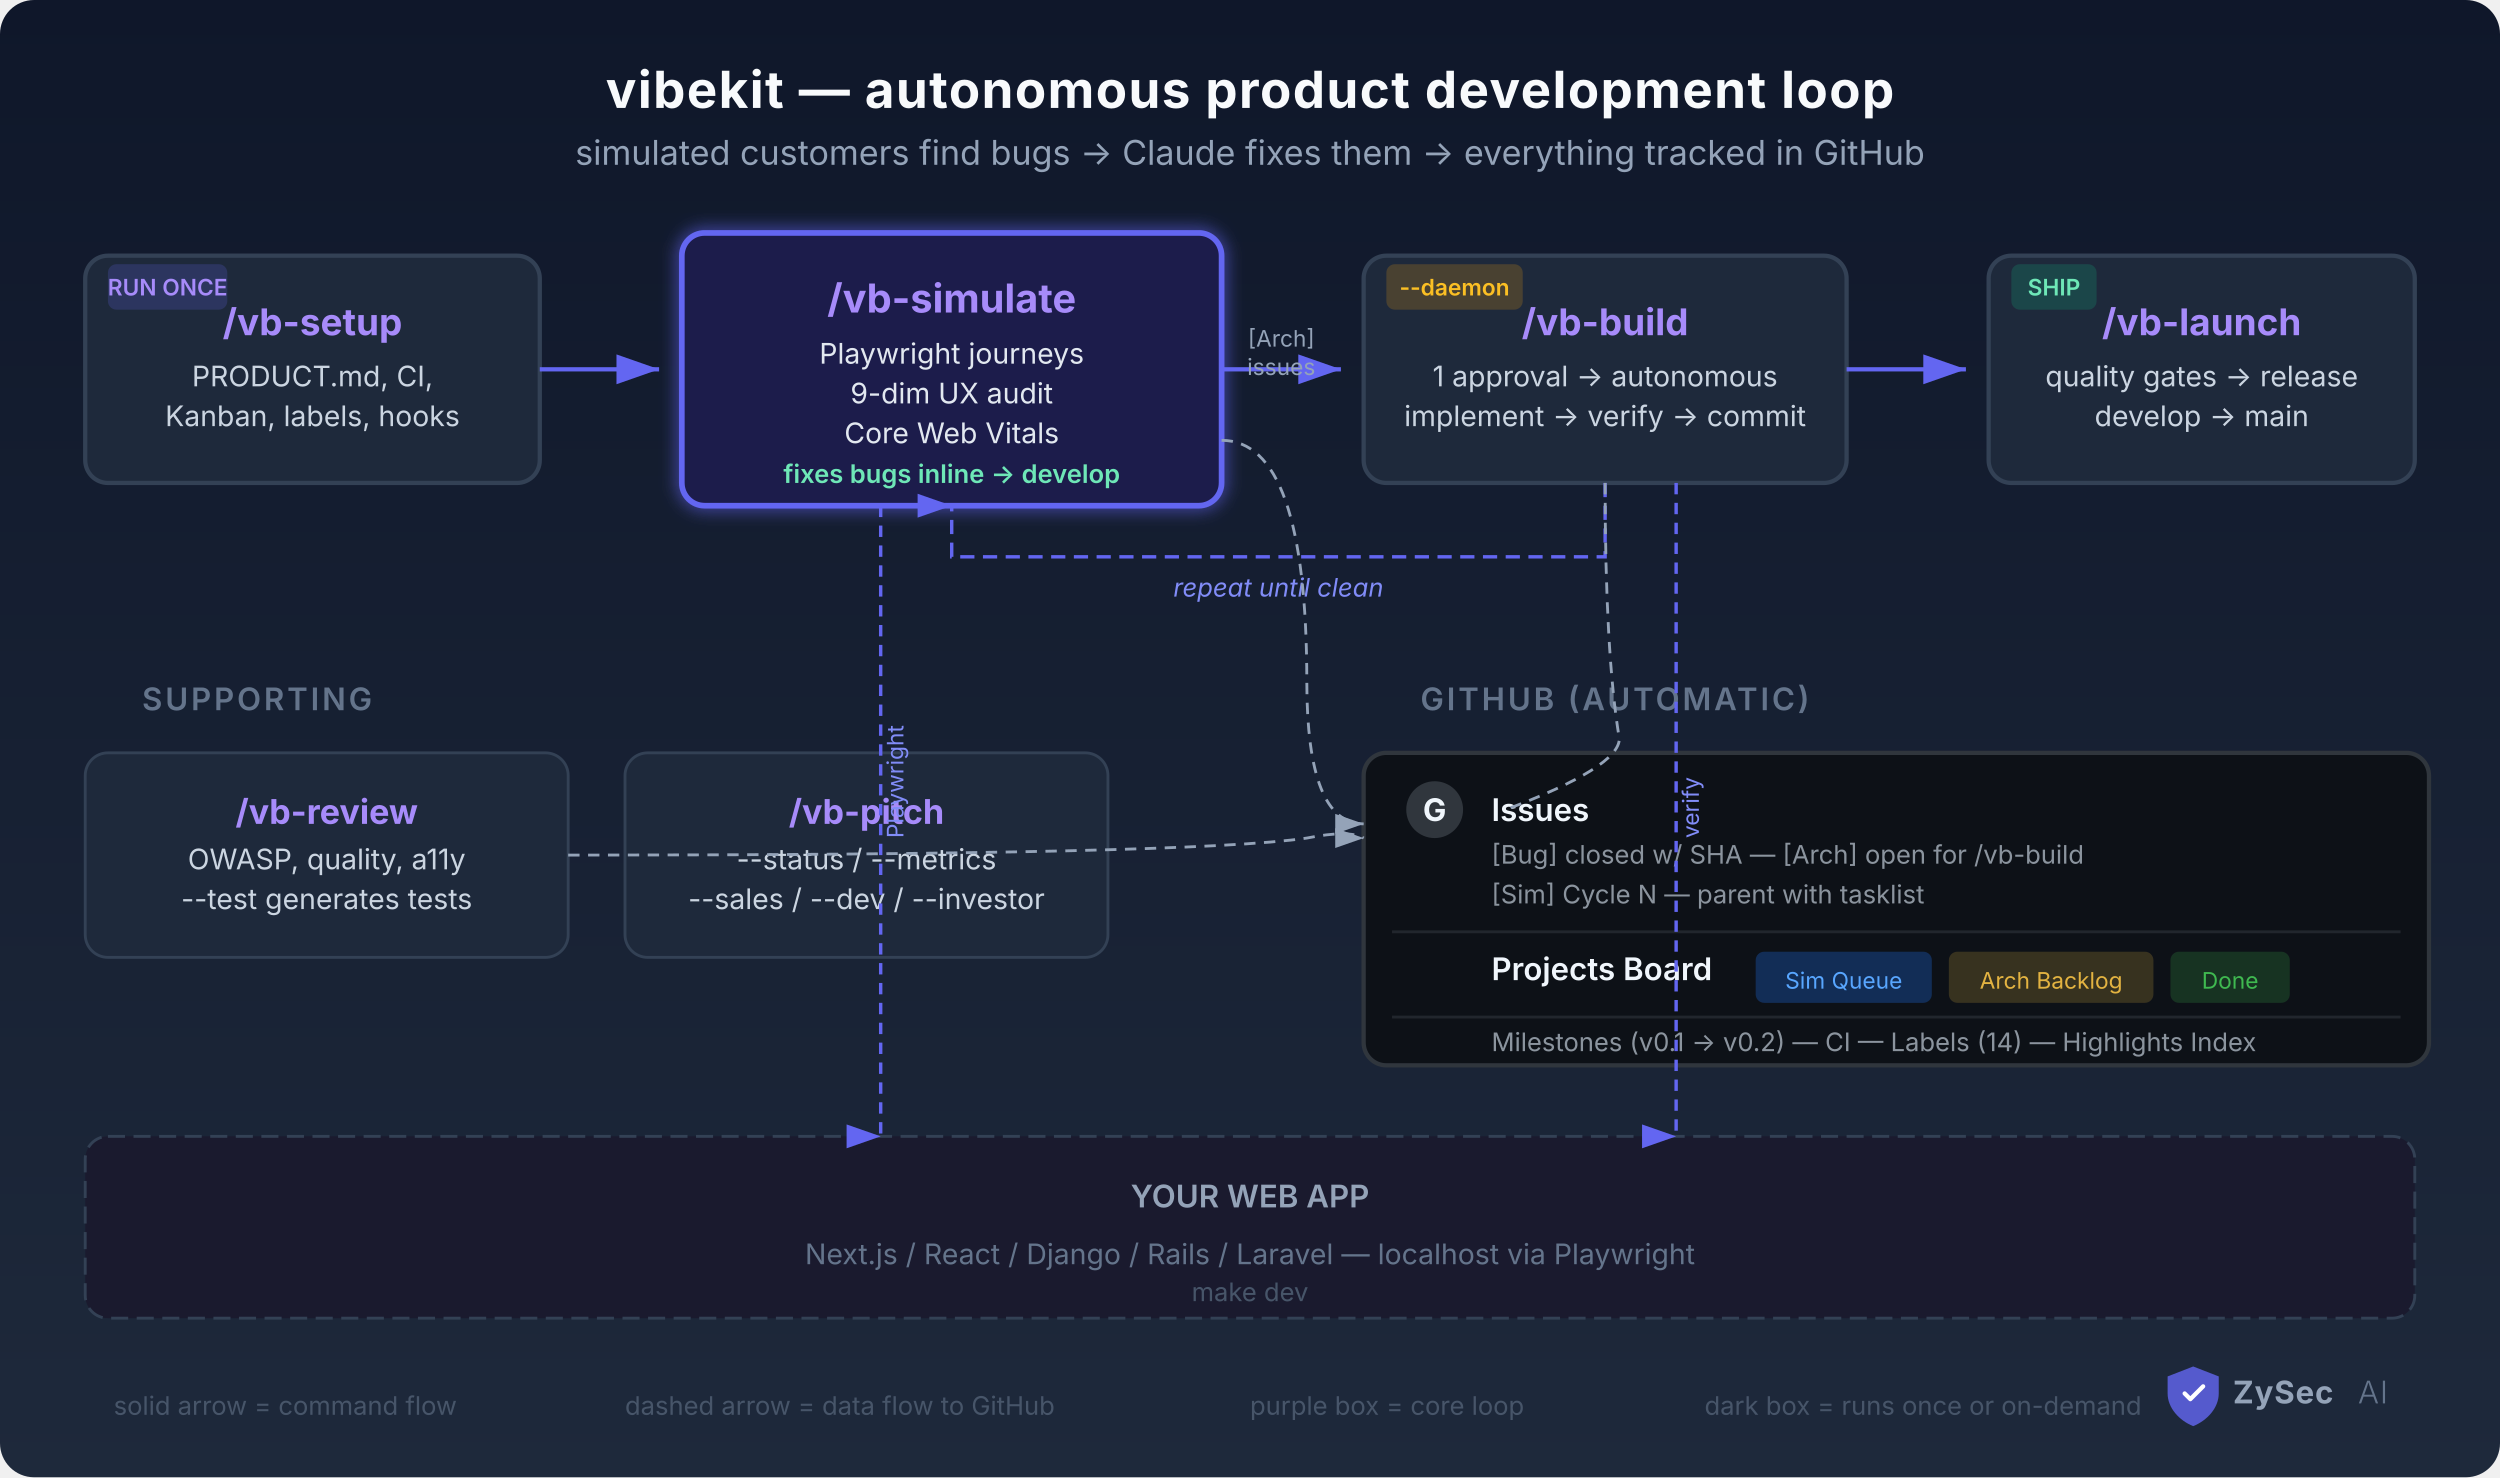
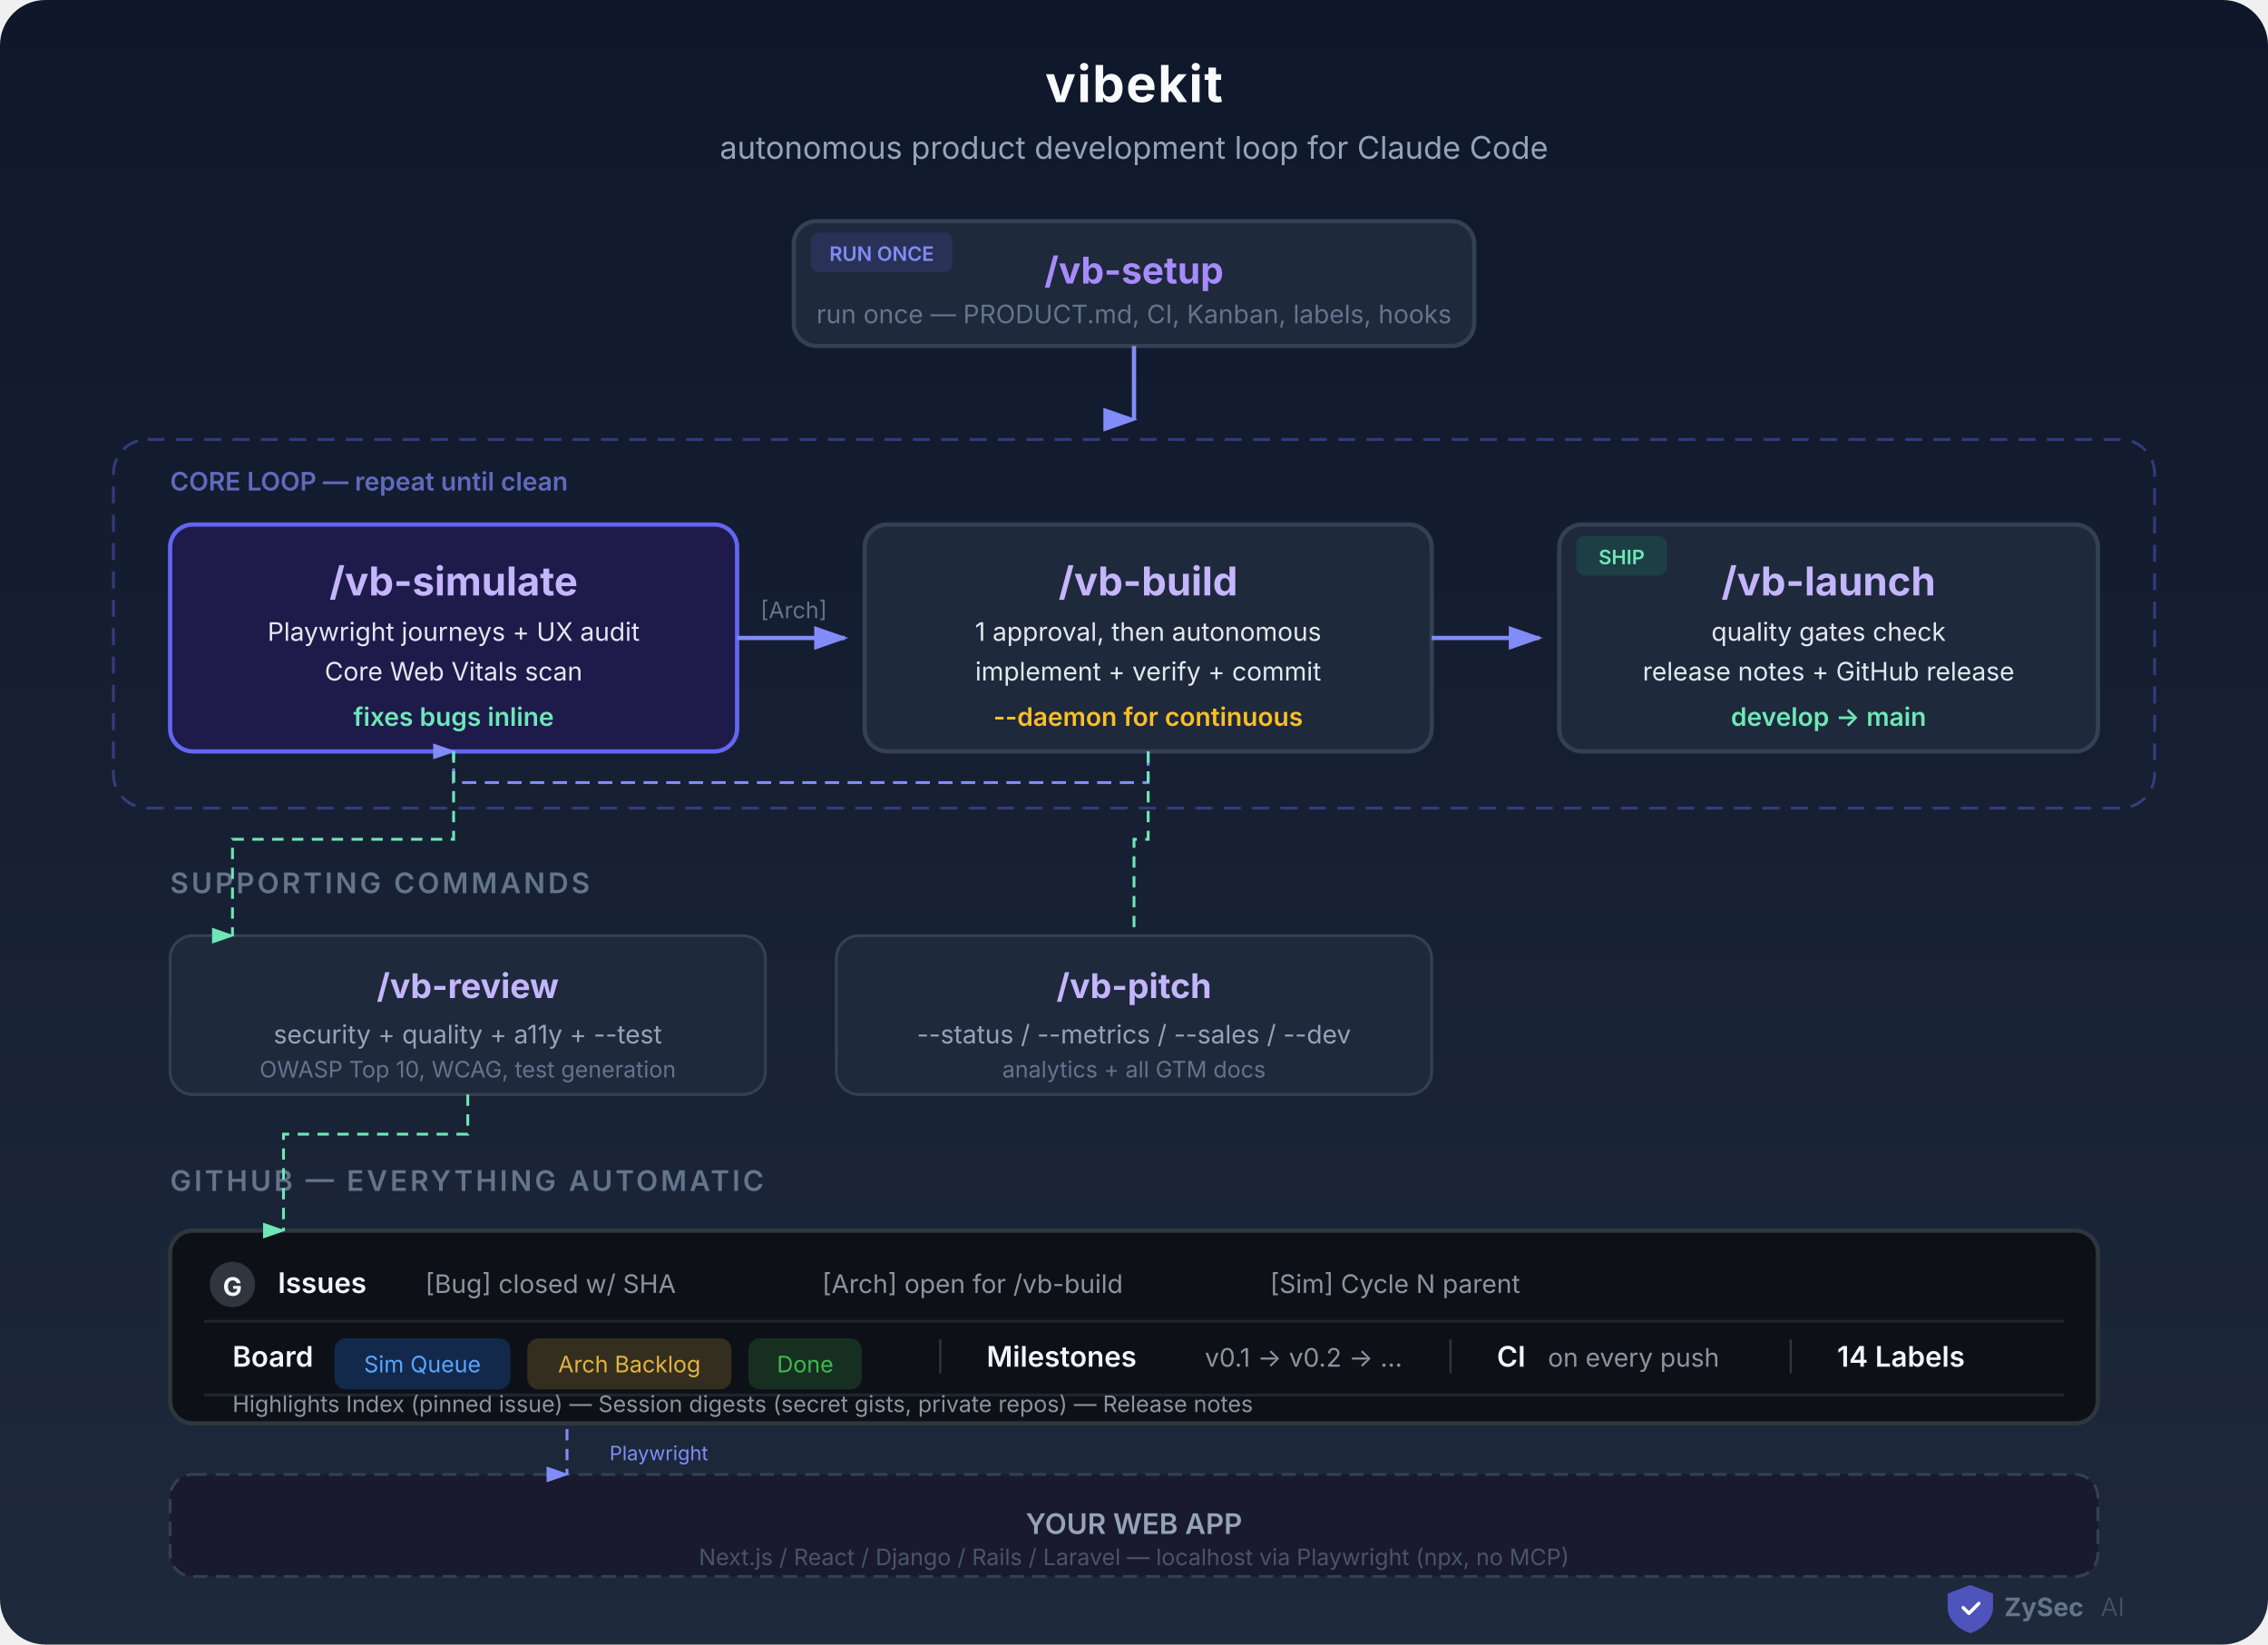
- <svg xmlns="http://www.w3.org/2000/svg" viewBox="0 0 880 520" font-family="system-ui, -apple-system, sans-serif">
+ <svg xmlns="http://www.w3.org/2000/svg" viewBox="0 0 800 580" font-family="system-ui, -apple-system, sans-serif">
  <defs>
-     <marker id="arrow" viewBox="0 0 10 7" refX="10" refY="3.5" markerWidth="10" markerHeight="7" orient="auto-start-auto">
-       <path d="M 0 0 L 10 3.5 L 0 7 z" fill="#6366f1" />
+     <marker id="arr" viewBox="0 0 10 7" refX="9" refY="3.5" markerWidth="8" markerHeight="6" orient="auto-start-auto">
+       <path d="M 0 0 L 10 3.5 L 0 7 z" fill="#818cf8" />
    </marker>
-     <marker id="arrow-gray" viewBox="0 0 10 7" refX="10" refY="3.5" markerWidth="10" markerHeight="7" orient="auto-start-auto">
-       <path d="M 0 0 L 10 3.5 L 0 7 z" fill="#94a3b8" />
+     <marker id="arr-green" viewBox="0 0 10 7" refX="9" refY="3.5" markerWidth="8" markerHeight="6" orient="auto-start-auto">
+       <path d="M 0 0 L 10 3.5 L 0 7 z" fill="#6ee7b7" />
    </marker>
    <linearGradient id="bg" x1="0" y1="0" x2="0" y2="1">
      <stop offset="0%" stop-color="#0f172a" />
      <stop offset="100%" stop-color="#1e293b" />
    </linearGradient>
-     <filter id="glow">
-       <feGaussianBlur stdDeviation="3" result="blur" />
-       <feMerge>
-         <feMergeNode in="blur" />
-         <feMergeNode in="SourceGraphic" />
-       </feMerge>
-     </filter>
  </defs>
-   <rect width="880" height="520" rx="12" fill="url(#bg)" />
-   <text x="440" y="38" text-anchor="middle" fill="#f8fafc" font-size="18" font-weight="700" letter-spacing="0.5">vibekit — autonomous product development loop</text>
-   <text x="440" y="58" text-anchor="middle" fill="#94a3b8" font-size="12">simulated customers find bugs → Claude fixes them → everything tracked in GitHub</text>
-   <rect x="30" y="90" width="160" height="80" rx="8" fill="#1e293b" stroke="#334155" stroke-width="1.5" />
-   <text x="110" y="118" text-anchor="middle" fill="#a78bfa" font-size="13" font-weight="700">/vb-setup</text>
-   <text x="110" y="136" text-anchor="middle" fill="#cbd5e1" font-size="10">PRODUCT.md, CI,</text>
-   <text x="110" y="150" text-anchor="middle" fill="#cbd5e1" font-size="10">Kanban, labels, hooks</text>
-   <rect x="38" y="93" width="42" height="16" rx="3" fill="#6366f1" opacity="0.2" />
-   <text x="59" y="104" text-anchor="middle" fill="#a78bfa" font-size="8" font-weight="600">RUN ONCE</text>
-   <line x1="190" y1="130" x2="232" y2="130" stroke="#6366f1" stroke-width="1.5" marker-end="url(#arrow)" />
-   <rect x="240" y="82" width="190" height="96" rx="8" fill="#1e1b4b" stroke="#6366f1" stroke-width="2" filter="url(#glow)" />
-   <text x="335" y="110" text-anchor="middle" fill="#a78bfa" font-size="14" font-weight="700">/vb-simulate</text>
-   <text x="335" y="128" text-anchor="middle" fill="#e2e8f0" font-size="10">Playwright journeys</text>
-   <text x="335" y="142" text-anchor="middle" fill="#e2e8f0" font-size="10">9-dim UX audit</text>
-   <text x="335" y="156" text-anchor="middle" fill="#e2e8f0" font-size="10">Core Web Vitals</text>
-   <text x="335" y="170" text-anchor="middle" fill="#6ee7b7" font-size="9" font-weight="600">fixes bugs inline → develop</text>
-   <line x1="430" y1="130" x2="472" y2="130" stroke="#6366f1" stroke-width="1.5" marker-end="url(#arrow)" />
-   <text x="451" y="122" text-anchor="middle" fill="#94a3b8" font-size="8">[Arch]</text>
-   <text x="451" y="132" text-anchor="middle" fill="#94a3b8" font-size="8">issues</text>
-   <rect x="480" y="90" width="170" height="80" rx="8" fill="#1e293b" stroke="#334155" stroke-width="1.5" />
-   <text x="565" y="118" text-anchor="middle" fill="#a78bfa" font-size="13" font-weight="700">/vb-build</text>
-   <text x="565" y="136" text-anchor="middle" fill="#cbd5e1" font-size="10">1 approval → autonomous</text>
-   <text x="565" y="150" text-anchor="middle" fill="#cbd5e1" font-size="10">implement → verify → commit</text>
-   <rect x="488" y="93" width="48" height="16" rx="3" fill="#f59e0b" opacity="0.2" />
-   <text x="512" y="104" text-anchor="middle" fill="#fbbf24" font-size="8" font-weight="600">--daemon</text>
-   <line x1="650" y1="130" x2="692" y2="130" stroke="#6366f1" stroke-width="1.5" marker-end="url(#arrow)" />
-   <rect x="700" y="90" width="150" height="80" rx="8" fill="#1e293b" stroke="#334155" stroke-width="1.5" />
-   <text x="775" y="118" text-anchor="middle" fill="#a78bfa" font-size="13" font-weight="700">/vb-launch</text>
-   <text x="775" y="136" text-anchor="middle" fill="#cbd5e1" font-size="10">quality gates → release</text>
-   <text x="775" y="150" text-anchor="middle" fill="#cbd5e1" font-size="10">develop → main</text>
-   <rect x="708" y="93" width="30" height="16" rx="3" fill="#10b981" opacity="0.2" />
-   <text x="723" y="104" text-anchor="middle" fill="#6ee7b7" font-size="8" font-weight="600">SHIP</text>
-   <path d="M 565 170 L 565 196 L 335 196 L 335 178" stroke="#6366f1" stroke-width="1.2" stroke-dasharray="5,3" fill="none" marker-end="url(#arrow)" />
-   <text x="450" y="210" text-anchor="middle" fill="#818cf8" font-size="9" font-style="italic">repeat until clean</text>
-   <text x="50" y="250" fill="#64748b" font-size="11" font-weight="600" letter-spacing="1">SUPPORTING</text>
-   <rect x="30" y="265" width="170" height="72" rx="8" fill="#1e293b" stroke="#334155" stroke-width="1" />
-   <text x="115" y="290" text-anchor="middle" fill="#a78bfa" font-size="12" font-weight="700">/vb-review</text>
-   <text x="115" y="306" text-anchor="middle" fill="#cbd5e1" font-size="10">OWASP, quality, a11y</text>
-   <text x="115" y="320" text-anchor="middle" fill="#cbd5e1" font-size="10">--test generates tests</text>
-   <rect x="220" y="265" width="170" height="72" rx="8" fill="#1e293b" stroke="#334155" stroke-width="1" />
-   <text x="305" y="290" text-anchor="middle" fill="#a78bfa" font-size="12" font-weight="700">/vb-pitch</text>
-   <text x="305" y="306" text-anchor="middle" fill="#cbd5e1" font-size="10">--status / --metrics</text>
-   <text x="305" y="320" text-anchor="middle" fill="#cbd5e1" font-size="10">--sales / --dev / --investor</text>
-   <text x="500" y="250" fill="#64748b" font-size="11" font-weight="600" letter-spacing="1">GITHUB (AUTOMATIC)</text>
-   <rect x="480" y="265" width="375" height="110" rx="8" fill="#0d1117" stroke="#30363d" stroke-width="1.5" />
-   <circle cx="505" cy="285" r="10" fill="#30363d" />
-   <text x="505" y="289" text-anchor="middle" fill="#f0f6fc" font-size="11" font-weight="700">G</text>
-   <text x="525" y="289" fill="#f0f6fc" font-size="11" font-weight="600">Issues</text>
-   <text x="525" y="304" fill="#8b949e" font-size="9">[Bug] closed w/ SHA — [Arch] open for /vb-build</text>
-   <text x="525" y="318" fill="#8b949e" font-size="9">[Sim] Cycle N — parent with tasklist</text>
-   <line x1="490" y1="328" x2="845" y2="328" stroke="#21262d" stroke-width="1" />
-   <text x="525" y="345" fill="#f0f6fc" font-size="11" font-weight="600">Projects Board</text>
-   <rect x="618" y="335" width="62" height="18" rx="3" fill="#1f6feb" opacity="0.3" />
-   <text x="649" y="348" text-anchor="middle" fill="#58a6ff" font-size="8">Sim Queue</text>
-   <rect x="686" y="335" width="72" height="18" rx="3" fill="#e3b341" opacity="0.2" />
-   <text x="722" y="348" text-anchor="middle" fill="#e3b341" font-size="8">Arch Backlog</text>
-   <rect x="764" y="335" width="42" height="18" rx="3" fill="#3fb950" opacity="0.2" />
-   <text x="785" y="348" text-anchor="middle" fill="#3fb950" font-size="8">Done</text>
-   <line x1="490" y1="358" x2="845" y2="358" stroke="#21262d" stroke-width="1" />
-   <text x="525" y="370" fill="#8b949e" font-size="9">Milestones (v0.1 → v0.2) — CI — Labels (14) — Highlights Index</text>
-   <path d="M 430 155 Q 460 155 460 240 Q 460 290 480 290" stroke="#94a3b8" stroke-width="1" stroke-dasharray="4,3" fill="none" marker-end="url(#arrow-gray)" />
-   <path d="M 565 170 Q 565 230 570 260 Q 570 270 530 285" stroke="#94a3b8" stroke-width="1" stroke-dasharray="4,3" fill="none" />
-   <path d="M 200 301 Q 420 301 460 295 Q 475 292 480 295" stroke="#94a3b8" stroke-width="1" stroke-dasharray="4,3" fill="none" marker-end="url(#arrow-gray)" />
-   <rect x="30" y="400" width="820" height="64" rx="8" fill="#1a1a2e" stroke="#334155" stroke-width="1" stroke-dasharray="6,3" />
-   <text x="440" y="425" text-anchor="middle" fill="#94a3b8" font-size="11" font-weight="600">YOUR WEB APP</text>
-   <text x="440" y="445" text-anchor="middle" fill="#64748b" font-size="10">Next.js / React / Django / Rails / Laravel — localhost via Playwright</text>
-   <text x="440" y="458" text-anchor="middle" fill="#475569" font-size="9">make dev</text>
-   <path d="M 310 178 L 310 400" stroke="#6366f1" stroke-width="1.2" stroke-dasharray="4,3" fill="none" marker-end="url(#arrow)" />
-   <text x="318" y="295" fill="#818cf8" font-size="8" transform="rotate(-90 318 295)">Playwright</text>
-   <path d="M 590 170 L 590 400" stroke="#6366f1" stroke-width="1.2" stroke-dasharray="4,3" fill="none" marker-end="url(#arrow)" />
-   <text x="598" y="295" fill="#818cf8" font-size="8" transform="rotate(-90 598 295)">verify</text>
-   <text x="40" y="498" fill="#475569" font-size="9">solid arrow = command flow</text>
-   <text x="220" y="498" fill="#475569" font-size="9">dashed arrow = data flow to GitHub</text>
-   <text x="440" y="498" fill="#475569" font-size="9">purple box = core loop</text>
-   <text x="600" y="498" fill="#475569" font-size="9">dark box = runs once or on-demand</text>
-   <g transform="translate(760, 480)">
-     <path d="M12 1 L21 4.5 L21 10.5 C21 15.5 17 20 12 22 C7 20 3 15.5 3 10.5 L3 4.5 Z" fill="#6366f1" opacity="0.8" />
-     <path d="M9 10.5 L11 12.5 L15.5 8" stroke="#fff" stroke-width="1.5" stroke-linecap="round" stroke-linejoin="round" fill="none" />
-     <text x="26" y="14" fill="#94a3b8" font-size="11" font-weight="700" letter-spacing="0.3">ZySec</text>
-     <text x="70" y="14" fill="#64748b" font-size="11" font-weight="300" letter-spacing="0.3">AI</text>
+   <rect width="800" height="580" rx="16" fill="url(#bg)" />
+   <text x="400" y="36" text-anchor="middle" fill="#f8fafc" font-size="18" font-weight="700" letter-spacing="0.5">vibekit</text>
+   <text x="400" y="56" text-anchor="middle" fill="#94a3b8" font-size="11">autonomous product development loop for Claude Code</text>
+   <rect x="280" y="78" width="240" height="44" rx="8" fill="#1e293b" stroke="#334155" stroke-width="1.5" />
+   <text x="400" y="100" text-anchor="middle" fill="#a78bfa" font-size="13" font-weight="700">/vb-setup</text>
+   <text x="400" y="114" text-anchor="middle" fill="#64748b" font-size="9">run once — PRODUCT.md, CI, Kanban, labels, hooks</text>
+   <rect x="286" y="82" width="50" height="14" rx="3" fill="#6366f1" opacity="0.15" />
+   <text x="311" y="92" text-anchor="middle" fill="#818cf8" font-size="7" font-weight="600">RUN ONCE</text>
+   <line x1="400" y1="122" x2="400" y2="148" stroke="#818cf8" stroke-width="1.5" marker-end="url(#arr)" />
+   <rect x="40" y="155" width="720" height="130" rx="12" fill="none" stroke="#6366f1" stroke-width="1" stroke-dasharray="6,4" opacity="0.4" />
+   <text x="60" y="173" fill="#818cf8" font-size="9" font-weight="600" opacity="0.7">CORE LOOP — repeat until clean</text>
+   <rect x="60" y="185" width="200" height="80" rx="8" fill="#1e1b4b" stroke="#6366f1" stroke-width="1.5" />
+   <text x="160" y="210" text-anchor="middle" fill="#c4b5fd" font-size="14" font-weight="700">/vb-simulate</text>
+   <text x="160" y="226" text-anchor="middle" fill="#e2e8f0" font-size="9">Playwright journeys + UX audit</text>
+   <text x="160" y="240" text-anchor="middle" fill="#e2e8f0" font-size="9">Core Web Vitals scan</text>
+   <text x="160" y="256" text-anchor="middle" fill="#6ee7b7" font-size="9" font-weight="600">fixes bugs inline</text>
+   <line x1="260" y1="225" x2="298" y2="225" stroke="#818cf8" stroke-width="1.5" marker-end="url(#arr)" />
+   <text x="280" y="218" text-anchor="middle" fill="#64748b" font-size="8">[Arch]</text>
+   <rect x="305" y="185" width="200" height="80" rx="8" fill="#1e293b" stroke="#334155" stroke-width="1.5" />
+   <text x="405" y="210" text-anchor="middle" fill="#c4b5fd" font-size="14" font-weight="700">/vb-build</text>
+   <text x="405" y="226" text-anchor="middle" fill="#e2e8f0" font-size="9">1 approval, then autonomous</text>
+   <text x="405" y="240" text-anchor="middle" fill="#e2e8f0" font-size="9">implement + verify + commit</text>
+   <text x="405" y="256" text-anchor="middle" fill="#fbbf24" font-size="9" font-weight="600">--daemon for continuous</text>
+   <line x1="505" y1="225" x2="543" y2="225" stroke="#818cf8" stroke-width="1.5" marker-end="url(#arr)" />
+   <rect x="550" y="185" width="190" height="80" rx="8" fill="#1e293b" stroke="#334155" stroke-width="1.5" />
+   <text x="645" y="210" text-anchor="middle" fill="#c4b5fd" font-size="14" font-weight="700">/vb-launch</text>
+   <text x="645" y="226" text-anchor="middle" fill="#e2e8f0" font-size="9">quality gates check</text>
+   <text x="645" y="240" text-anchor="middle" fill="#e2e8f0" font-size="9">release notes + GitHub release</text>
+   <text x="645" y="256" text-anchor="middle" fill="#6ee7b7" font-size="9" font-weight="600">develop → main</text>
+   <rect x="556" y="189" width="32" height="14" rx="3" fill="#10b981" opacity="0.15" />
+   <text x="572" y="199" text-anchor="middle" fill="#6ee7b7" font-size="7" font-weight="600">SHIP</text>
+   <path d="M 405 265 L 405 276 L 160 276 L 160 265" stroke="#818cf8" stroke-width="1" stroke-dasharray="5,3" fill="none" marker-end="url(#arr)" />
+   <text x="60" y="315" fill="#64748b" font-size="10" font-weight="600" letter-spacing="1">SUPPORTING COMMANDS</text>
+   <rect x="60" y="330" width="210" height="56" rx="8" fill="#1e293b" stroke="#334155" stroke-width="1" />
+   <text x="165" y="352" text-anchor="middle" fill="#c4b5fd" font-size="12" font-weight="700">/vb-review</text>
+   <text x="165" y="368" text-anchor="middle" fill="#94a3b8" font-size="9">security + quality + a11y + --test</text>
+   <text x="165" y="380" text-anchor="middle" fill="#64748b" font-size="8">OWASP Top 10, WCAG, test generation</text>
+   <rect x="295" y="330" width="210" height="56" rx="8" fill="#1e293b" stroke="#334155" stroke-width="1" />
+   <text x="400" y="352" text-anchor="middle" fill="#c4b5fd" font-size="12" font-weight="700">/vb-pitch</text>
+   <text x="400" y="368" text-anchor="middle" fill="#94a3b8" font-size="9">--status / --metrics / --sales / --dev</text>
+   <text x="400" y="380" text-anchor="middle" fill="#64748b" font-size="8">analytics + all GTM docs</text>
+   <text x="60" y="420" fill="#64748b" font-size="10" font-weight="600" letter-spacing="1">GITHUB — EVERYTHING AUTOMATIC</text>
+   <rect x="60" y="434" width="680" height="68" rx="8" fill="#0d1117" stroke="#30363d" stroke-width="1.5" />
+   <circle cx="82" cy="453" r="8" fill="#30363d" />
+   <text x="82" y="457" text-anchor="middle" fill="#f0f6fc" font-size="9" font-weight="700">G</text>
+   <text x="98" y="456" fill="#f0f6fc" font-size="10" font-weight="600">Issues</text>
+   <text x="150" y="456" fill="#8b949e" font-size="9">[Bug] closed w/ SHA</text>
+   <text x="290" y="456" fill="#8b949e" font-size="9">[Arch] open for /vb-build</text>
+   <text x="448" y="456" fill="#8b949e" font-size="9">[Sim] Cycle N parent</text>
+   <line x1="72" y1="466" x2="728" y2="466" stroke="#21262d" stroke-width="1" />
+   <text x="82" y="482" fill="#f0f6fc" font-size="10" font-weight="600">Board</text>
+   <rect x="118" y="472" width="62" height="18" rx="4" fill="#1f6feb" opacity="0.25" />
+   <text x="149" y="484" text-anchor="middle" fill="#58a6ff" font-size="8">Sim Queue</text>
+   <rect x="186" y="472" width="72" height="18" rx="4" fill="#e3b341" opacity="0.18" />
+   <text x="222" y="484" text-anchor="middle" fill="#e3b341" font-size="8">Arch Backlog</text>
+   <rect x="264" y="472" width="40" height="18" rx="4" fill="#3fb950" opacity="0.18" />
+   <text x="284" y="484" text-anchor="middle" fill="#3fb950" font-size="8">Done</text>
+   <text x="330" y="482" fill="#30363d" font-size="10">|</text>
+   <text x="348" y="482" fill="#f0f6fc" font-size="10" font-weight="600">Milestones</text>
+   <text x="425" y="482" fill="#8b949e" font-size="9">v0.1 → v0.2 → ...</text>
+   <text x="510" y="482" fill="#30363d" font-size="10">|</text>
+   <text x="528" y="482" fill="#f0f6fc" font-size="10" font-weight="600">CI</text>
+   <text x="546" y="482" fill="#8b949e" font-size="9">on every push</text>
+   <text x="630" y="482" fill="#30363d" font-size="10">|</text>
+   <text x="648" y="482" fill="#f0f6fc" font-size="10" font-weight="600">14 Labels</text>
+   <line x1="72" y1="492" x2="728" y2="492" stroke="#21262d" stroke-width="1" />
+   <text x="82" y="498" fill="#8b949e" font-size="8">Highlights Index (pinned issue) — Session digests (secret gists, private repos) — Release notes</text>
+   <rect x="60" y="520" width="680" height="36" rx="8" fill="#1a1a2e" stroke="#334155" stroke-width="1" stroke-dasharray="5,3" />
+   <text x="400" y="541" text-anchor="middle" fill="#94a3b8" font-size="10" font-weight="600">YOUR WEB APP</text>
+   <text x="400" y="552" text-anchor="middle" fill="#475569" font-size="8">Next.js / React / Django / Rails / Laravel — localhost via Playwright (npx, no MCP)</text>
+   <path d="M 160 265 L 160 296 L 82 296 L 82 330" stroke="#6ee7b7" stroke-width="1" stroke-dasharray="4,3" fill="none" marker-end="url(#arr-green)" />
+   <path d="M 405 265 L 405 296 L 400 296 L 400 330" stroke="#6ee7b7" stroke-width="1" stroke-dasharray="4,3" fill="none" />
+   <path d="M 165 386 L 165 400 L 100 400 L 100 434" stroke="#6ee7b7" stroke-width="1" stroke-dasharray="4,3" fill="none" marker-end="url(#arr-green)" />
+   <line x1="200" y1="504" x2="200" y2="520" stroke="#818cf8" stroke-width="1" stroke-dasharray="4,3" marker-end="url(#arr)" />
+   <text x="215" y="515" fill="#818cf8" font-size="7">Playwright</text>
+   <g transform="translate(685, 558)">
+     <path d="M10 1 L18 4 L18 9 C18 13 14.5 16.5 10 18 C5.5 16.5 2 13 2 9 L2 4 Z" fill="#6366f1" opacity="0.7" />
+     <path d="M7.5 9 L9.5 11 L13 7.5" stroke="#fff" stroke-width="1.2" stroke-linecap="round" stroke-linejoin="round" fill="none" />
+     <text x="22" y="12" fill="#64748b" font-size="9" font-weight="700">ZySec</text>
+     <text x="56" y="12" fill="#475569" font-size="9" font-weight="300">AI</text>
  </g>
</svg>
